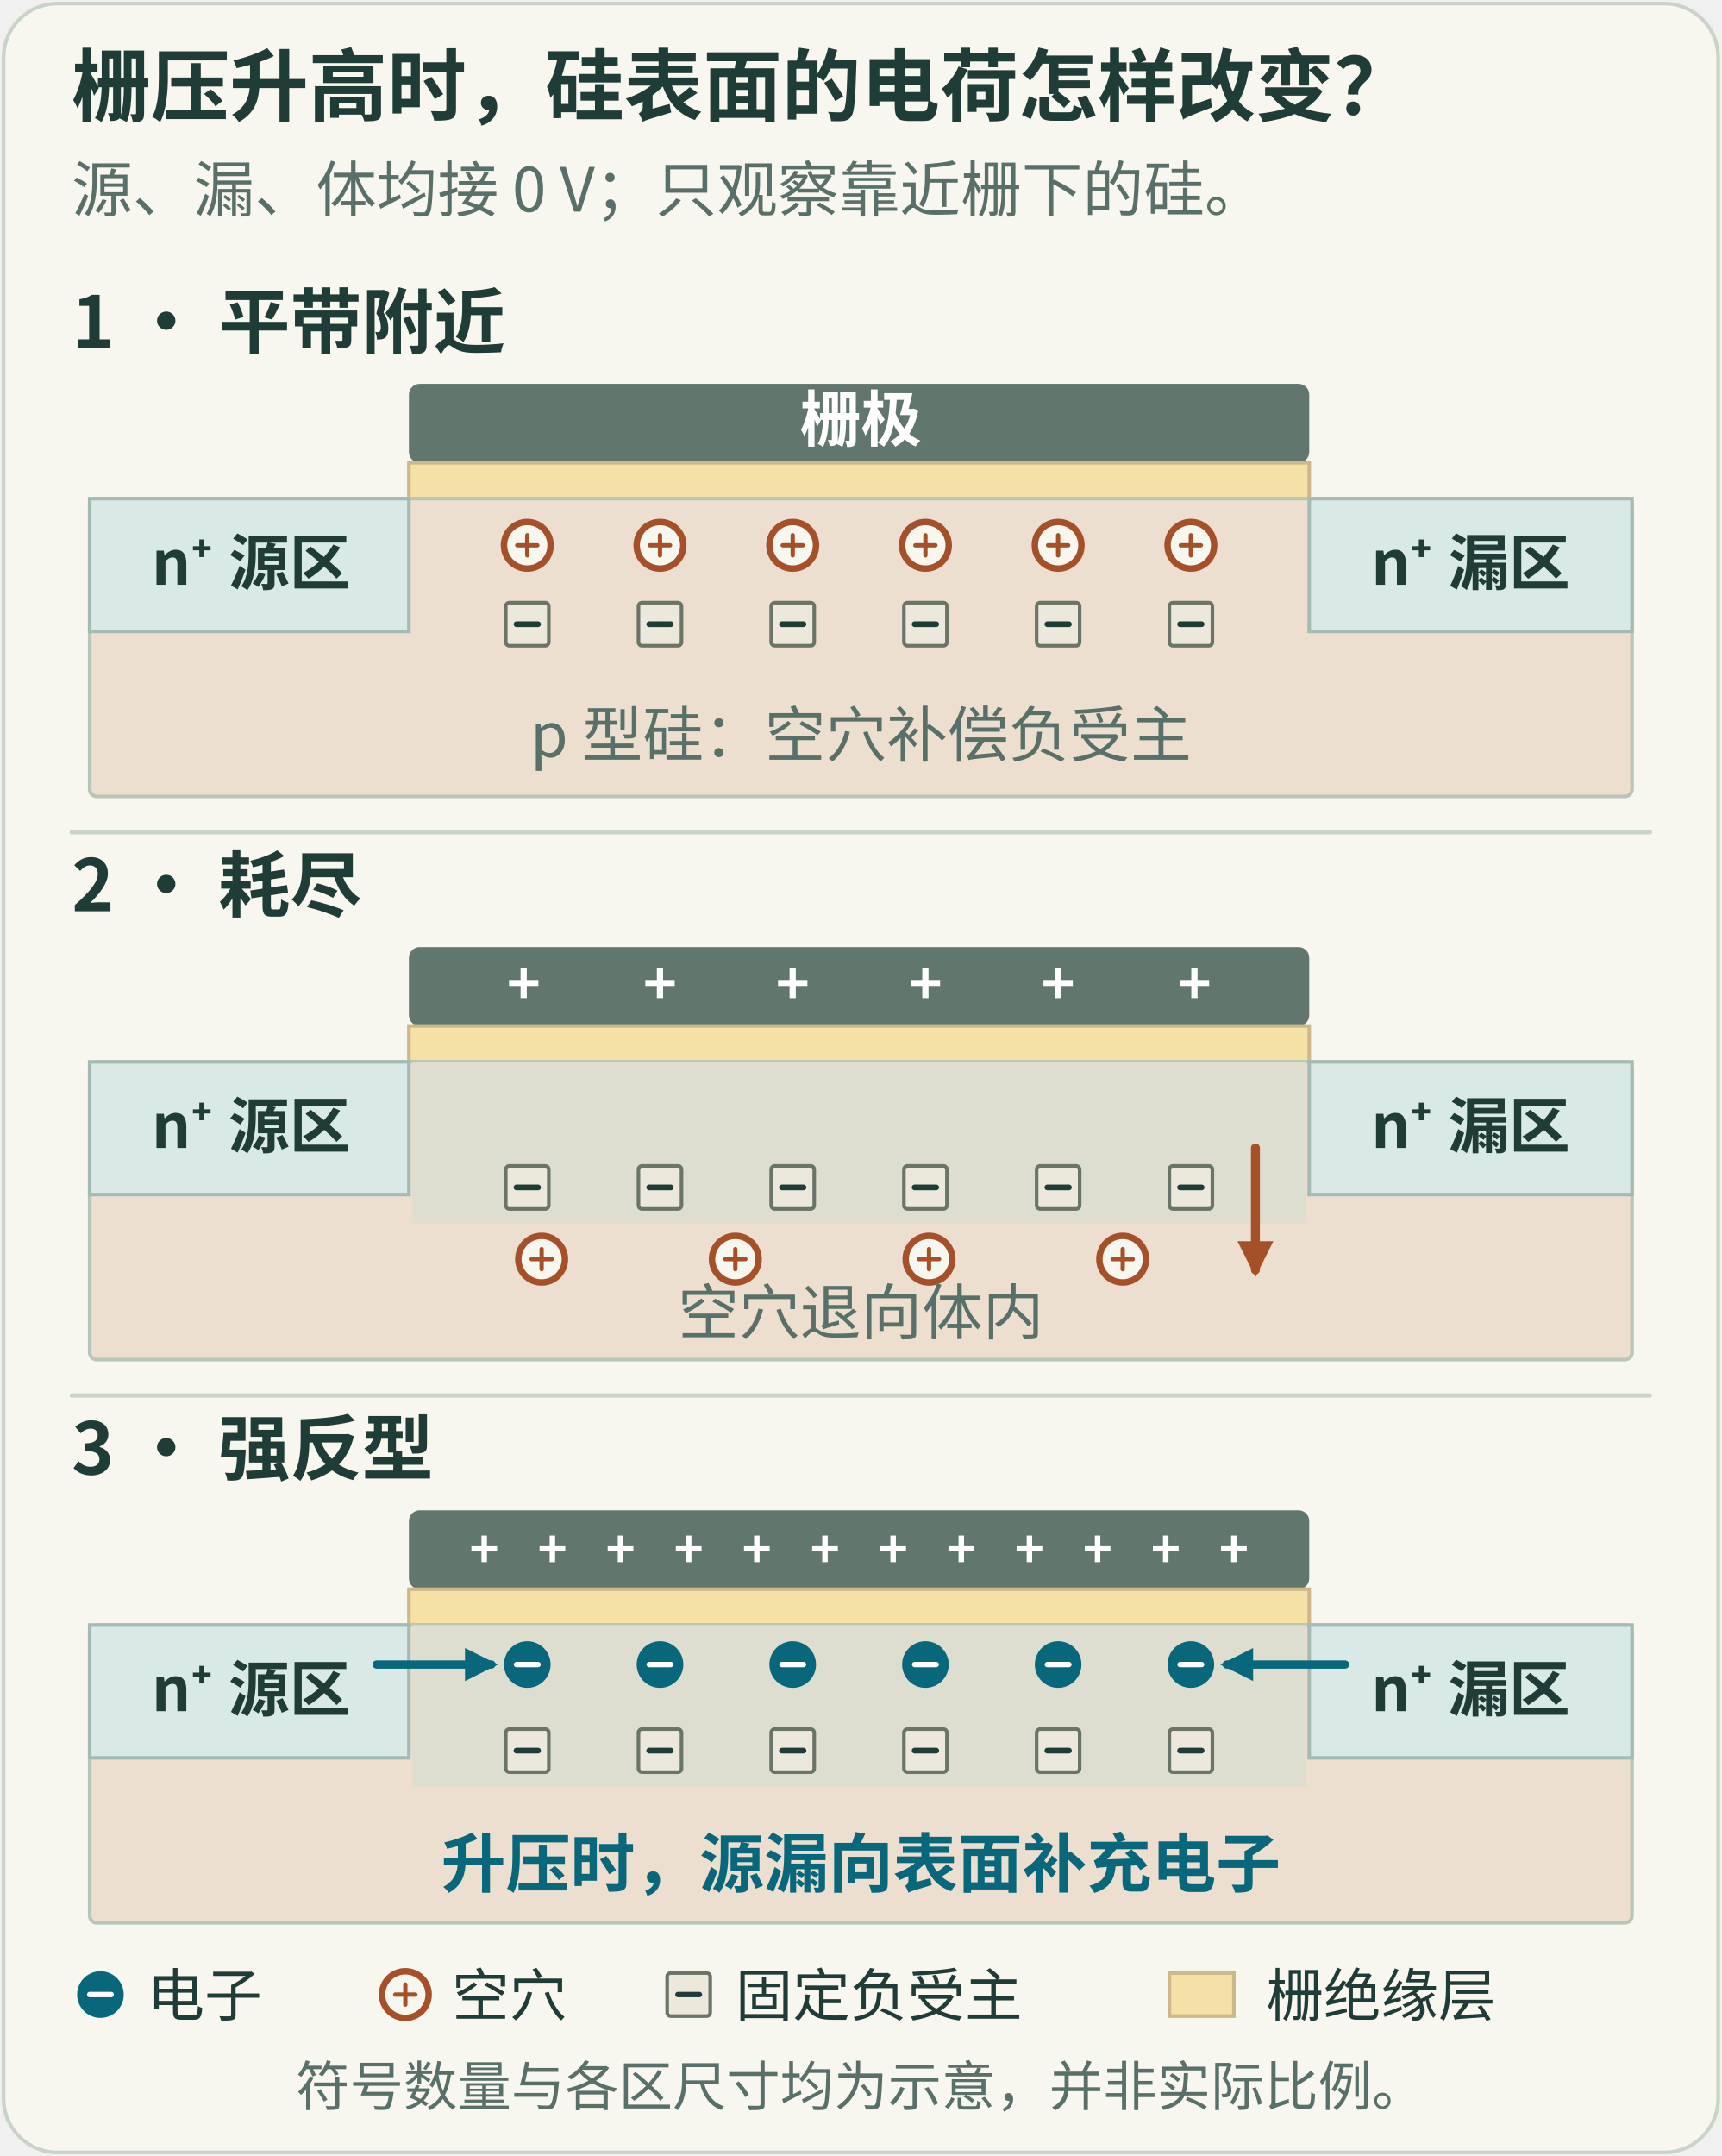
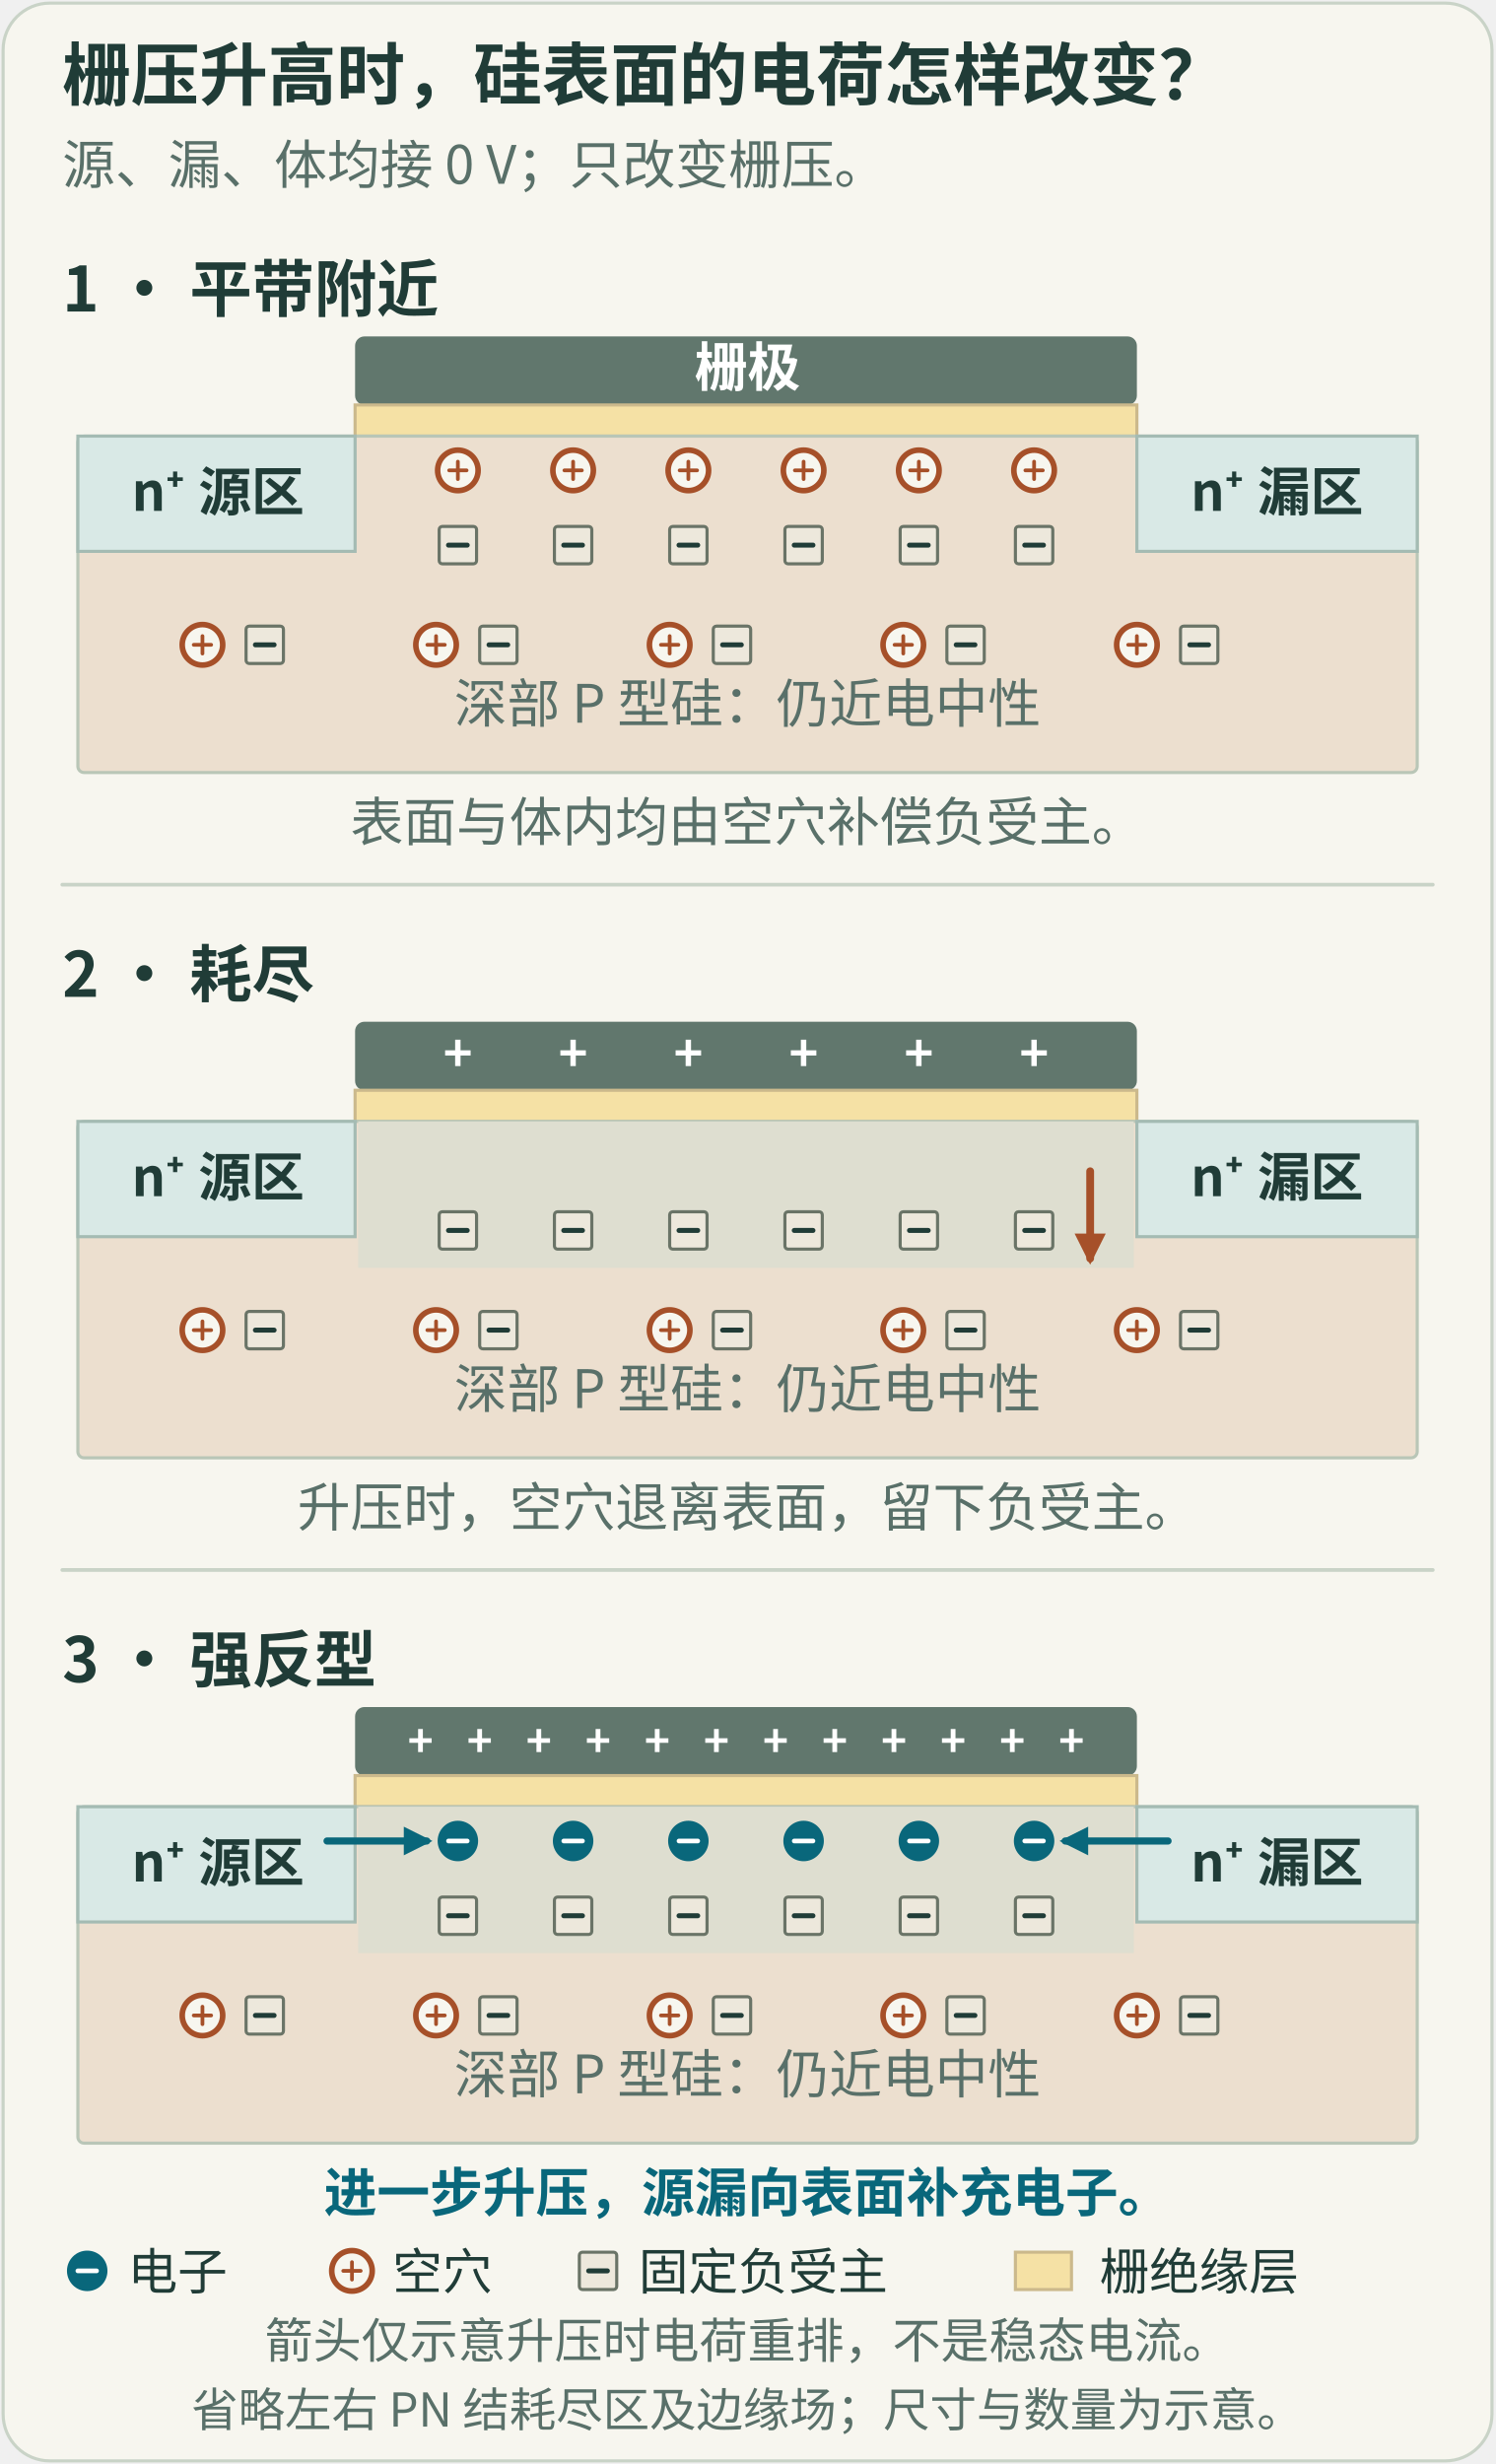
- <svg xmlns="http://www.w3.org/2000/svg" width="480" height="601" viewBox="0 0 480 601" role="img" aria-labelledby="title desc" xml:lang="zh-CN">
+ <svg xmlns="http://www.w3.org/2000/svg" width="480" height="791" viewBox="0 0 480 791" role="img" aria-labelledby="title desc" xml:lang="zh-CN">
  <defs>
-     <marker id="axis" viewBox="0 0 10 10" refX="8" refY="5" markerWidth="4.5" markerHeight="4.5" orient="auto-start-reverse">
-       <path d="M0 0L10 5L0 10Z" fill="#597069" />
-     </marker>
    <marker id="electron-arrow" viewBox="0 0 10 10" refX="8" refY="5" markerWidth="4" markerHeight="4" orient="auto">
      <path d="M0 0L10 5L0 10Z" fill="#09677b" />
    </marker>
-     <marker id="field-arrow" viewBox="0 0 10 10" refX="8" refY="5" markerWidth="4" markerHeight="4" orient="auto">
+     <marker id="hole-arrow" viewBox="0 0 10 10" refX="8" refY="5" markerWidth="4" markerHeight="4" orient="auto">
      <path d="M0 0L10 5L0 10Z" fill="#a65029" />
    </marker>
+     <g id="e">
+       <circle r="6.5" fill="#09677b" />
+       <path d="M-3 0H3" stroke="#fff" stroke-width="1.5" stroke-linecap="round" />
+     </g>
+     <g id="h">
+       <circle r="6.5" fill="#f7f6ef" stroke="#a65029" stroke-width="1.8" />
+       <path d="M-2.8 0H2.8M0 -2.8V2.8" stroke="#a65029" stroke-width="1.2" stroke-linecap="round" />
+     </g>
+     <g id="a">
+       <rect x="-6" y="-6" width="12" height="12" rx="1" fill="#ede8dc" stroke="#6a7467" />
+       <path d="M-3 0H3" stroke="#203c37" stroke-width="1.6" stroke-linecap="round" />
+     </g>
+     <g id="geometry">
+       <rect x="114" y="32" width="251" height="22" rx="3" fill="#61776d" />
+       <rect x="114" y="54" width="251" height="10" fill="#f5e1a5" stroke="#cbb98c" />
+       <rect x="25" y="64" width="430" height="108" rx="2" fill="#ecdfcf" stroke="#b9c6b7" />
+       <rect x="25" y="64" width="89" height="37" fill="#d9e9e6" stroke="#a4bbb3" />
+       <rect x="365" y="64" width="90" height="37" fill="#d9e9e6" stroke="#a4bbb3" />
+       <text x="70" y="88" font-size="17" font-weight="600" fill="#203c37" text-anchor="middle">n⁺ 源区</text>
+       <text x="410" y="88" font-size="17" font-weight="600" fill="#203c37" text-anchor="middle">n⁺ 漏区</text>
+     </g>
+     <g id="bulk">
+       <use href="#h" x="65" y="131" />
+       <use href="#a" x="85" y="131" />
+       <use href="#h" x="140" y="131" />
+       <use href="#a" x="160" y="131" />
+       <use href="#h" x="215" y="131" />
+       <use href="#a" x="235" y="131" />
+       <use href="#h" x="290" y="131" />
+       <use href="#a" x="310" y="131" />
+       <use href="#h" x="365" y="131" />
+       <use href="#a" x="385" y="131" />
+       <text x="240" y="156" font-size="17" text-anchor="middle" fill="#597069" font-weight="400">深部 P 型硅：仍近电中性</text>
+     </g>
  </defs>
-   <rect x="1" y="1" width="478" height="599" rx="15" fill="#f7f6ef" stroke="#c9d3c7" />
-   <g font-family="system-ui, 'Noto Sans CJK SC', 'Microsoft YaHei', sans-serif">
-     <text x="20" y="32" font-size="22" font-weight="700" fill="#203c37" text-anchor="start">栅压升高时，硅表面的电荷怎样改变？</text>
-     <text x="20" y="59" font-size="17" font-weight="400" fill="#597069" text-anchor="start">源、漏、体均接 0 V；只观察靠近栅下的硅。</text>
-     <text x="20" y="97" font-size="20" font-weight="700" fill="#203c37" text-anchor="start">1 · 平带附近</text>
-     <rect x="114" y="107" width="251" height="22" rx="3" fill="#61776d" stroke="none" />
-     <rect x="114" y="129" width="251" height="10" rx="0" fill="#f5e1a5" stroke="#cbb98c" />
-     <rect x="25" y="139" width="430" height="83" rx="2" fill="#ecdfcf" stroke="#b9c6b7" />
-     <rect x="25" y="139" width="89" height="37" rx="0" fill="#d9e9e6" stroke="#a4bbb3" />
-     <rect x="365" y="139" width="90" height="37" rx="0" fill="#d9e9e6" stroke="#a4bbb3" />
-     <text x="70" y="163" font-size="17" font-weight="600" fill="#203c37" text-anchor="middle">n⁺ 源区</text>
-     <text x="410" y="163" font-size="17" font-weight="600" fill="#203c37" text-anchor="middle">n⁺ 漏区</text>
-     <text x="240" y="123" font-size="17" font-weight="600" fill="#fff" text-anchor="middle">栅极</text>
-     <rect x="141" y="168" width="12" height="12" rx="1" fill="#ede8dc" stroke="#6a7467" />
-     <path d="M144 174h6" stroke="#203c37" stroke-width="1.6" fill="none" stroke-linecap="round" stroke-linejoin="round" />
-     <rect x="178" y="168" width="12" height="12" rx="1" fill="#ede8dc" stroke="#6a7467" />
-     <path d="M181 174h6" stroke="#203c37" stroke-width="1.6" fill="none" stroke-linecap="round" stroke-linejoin="round" />
-     <rect x="215" y="168" width="12" height="12" rx="1" fill="#ede8dc" stroke="#6a7467" />
-     <path d="M218 174h6" stroke="#203c37" stroke-width="1.6" fill="none" stroke-linecap="round" stroke-linejoin="round" />
-     <rect x="252" y="168" width="12" height="12" rx="1" fill="#ede8dc" stroke="#6a7467" />
-     <path d="M255 174h6" stroke="#203c37" stroke-width="1.6" fill="none" stroke-linecap="round" stroke-linejoin="round" />
-     <rect x="289" y="168" width="12" height="12" rx="1" fill="#ede8dc" stroke="#6a7467" />
-     <path d="M292 174h6" stroke="#203c37" stroke-width="1.6" fill="none" stroke-linecap="round" stroke-linejoin="round" />
-     <rect x="326" y="168" width="12" height="12" rx="1" fill="#ede8dc" stroke="#6a7467" />
-     <path d="M329 174h6" stroke="#203c37" stroke-width="1.6" fill="none" stroke-linecap="round" stroke-linejoin="round" />
-     <circle cx="147" cy="152" r="6.5" fill="#f7f6ef" stroke="#a65029" stroke-width="1.8" />
-     <path d="M144.2 152h5.6M147 149.2v5.6" stroke="#a65029" stroke-width="1.2" stroke-linecap="round" />
-     <circle cx="184" cy="152" r="6.5" fill="#f7f6ef" stroke="#a65029" stroke-width="1.8" />
-     <path d="M181.2 152h5.6M184 149.2v5.6" stroke="#a65029" stroke-width="1.2" stroke-linecap="round" />
-     <circle cx="221" cy="152" r="6.5" fill="#f7f6ef" stroke="#a65029" stroke-width="1.8" />
-     <path d="M218.2 152h5.6M221 149.2v5.6" stroke="#a65029" stroke-width="1.2" stroke-linecap="round" />
-     <circle cx="258" cy="152" r="6.5" fill="#f7f6ef" stroke="#a65029" stroke-width="1.8" />
-     <path d="M255.2 152h5.6M258 149.2v5.6" stroke="#a65029" stroke-width="1.2" stroke-linecap="round" />
-     <circle cx="295" cy="152" r="6.5" fill="#f7f6ef" stroke="#a65029" stroke-width="1.8" />
-     <path d="M292.2 152h5.6M295 149.2v5.6" stroke="#a65029" stroke-width="1.2" stroke-linecap="round" />
-     <circle cx="332" cy="152" r="6.5" fill="#f7f6ef" stroke="#a65029" stroke-width="1.8" />
-     <path d="M329.2 152h5.6M332 149.2v5.6" stroke="#a65029" stroke-width="1.2" stroke-linecap="round" />
-     <text x="240" y="211" font-size="17" font-weight="400" fill="#597069" text-anchor="middle">p 型硅：空穴补偿负受主</text>
-     <path d="M20 232H460" stroke="#c9d3c7" stroke-width="1.2" fill="none" stroke-linecap="round" stroke-linejoin="round" />
-     <text x="20" y="254" font-size="20" font-weight="700" fill="#203c37" text-anchor="start">2 · 耗尽</text>
-     <rect x="114" y="264" width="251" height="22" rx="3" fill="#61776d" stroke="none" />
-     <rect x="114" y="286" width="251" height="10" rx="0" fill="#f5e1a5" stroke="#cbb98c" />
-     <rect x="25" y="296" width="430" height="83" rx="2" fill="#ecdfcf" stroke="#b9c6b7" />
-     <rect x="25" y="296" width="89" height="37" rx="0" fill="#d9e9e6" stroke="#a4bbb3" />
-     <rect x="365" y="296" width="90" height="37" rx="0" fill="#d9e9e6" stroke="#a4bbb3" />
-     <text x="70" y="320" font-size="17" font-weight="600" fill="#203c37" text-anchor="middle">n⁺ 源区</text>
-     <text x="410" y="320" font-size="17" font-weight="600" fill="#203c37" text-anchor="middle">n⁺ 漏区</text>
-     <rect x="115" y="296" width="249" height="45" rx="0" fill="#deded0" stroke="none" />
-     <text x="146" y="280" font-size="16" font-weight="700" fill="#fff" text-anchor="middle">+</text>
-     <text x="184" y="280" font-size="16" font-weight="700" fill="#fff" text-anchor="middle">+</text>
-     <text x="221" y="280" font-size="16" font-weight="700" fill="#fff" text-anchor="middle">+</text>
-     <text x="258" y="280" font-size="16" font-weight="700" fill="#fff" text-anchor="middle">+</text>
-     <text x="295" y="280" font-size="16" font-weight="700" fill="#fff" text-anchor="middle">+</text>
-     <text x="333" y="280" font-size="16" font-weight="700" fill="#fff" text-anchor="middle">+</text>
-     <rect x="141" y="325" width="12" height="12" rx="1" fill="#ede8dc" stroke="#6a7467" />
-     <path d="M144 331h6" stroke="#203c37" stroke-width="1.6" fill="none" stroke-linecap="round" stroke-linejoin="round" />
-     <rect x="178" y="325" width="12" height="12" rx="1" fill="#ede8dc" stroke="#6a7467" />
-     <path d="M181 331h6" stroke="#203c37" stroke-width="1.6" fill="none" stroke-linecap="round" stroke-linejoin="round" />
-     <rect x="215" y="325" width="12" height="12" rx="1" fill="#ede8dc" stroke="#6a7467" />
-     <path d="M218 331h6" stroke="#203c37" stroke-width="1.6" fill="none" stroke-linecap="round" stroke-linejoin="round" />
-     <rect x="252" y="325" width="12" height="12" rx="1" fill="#ede8dc" stroke="#6a7467" />
-     <path d="M255 331h6" stroke="#203c37" stroke-width="1.6" fill="none" stroke-linecap="round" stroke-linejoin="round" />
-     <rect x="289" y="325" width="12" height="12" rx="1" fill="#ede8dc" stroke="#6a7467" />
-     <path d="M292 331h6" stroke="#203c37" stroke-width="1.6" fill="none" stroke-linecap="round" stroke-linejoin="round" />
-     <rect x="326" y="325" width="12" height="12" rx="1" fill="#ede8dc" stroke="#6a7467" />
-     <path d="M329 331h6" stroke="#203c37" stroke-width="1.6" fill="none" stroke-linecap="round" stroke-linejoin="round" />
-     <circle cx="151" cy="351" r="6.5" fill="#f7f6ef" stroke="#a65029" stroke-width="1.8" />
-     <path d="M148.2 351h5.6M151 348.2v5.6" stroke="#a65029" stroke-width="1.2" stroke-linecap="round" />
-     <circle cx="205" cy="351" r="6.5" fill="#f7f6ef" stroke="#a65029" stroke-width="1.8" />
-     <path d="M202.2 351h5.6M205 348.2v5.6" stroke="#a65029" stroke-width="1.2" stroke-linecap="round" />
-     <circle cx="259" cy="351" r="6.5" fill="#f7f6ef" stroke="#a65029" stroke-width="1.8" />
-     <path d="M256.2 351h5.6M259 348.2v5.6" stroke="#a65029" stroke-width="1.2" stroke-linecap="round" />
-     <circle cx="313" cy="351" r="6.5" fill="#f7f6ef" stroke="#a65029" stroke-width="1.8" />
-     <path d="M310.2 351h5.6M313 348.2v5.6" stroke="#a65029" stroke-width="1.2" stroke-linecap="round" />
-     <path d="M350 320V354" stroke="#a65029" stroke-width="2.5" fill="none" stroke-linecap="round" stroke-linejoin="round" marker-end="url(#field-arrow)" />
-     <text x="240" y="372" font-size="17" font-weight="400" fill="#597069" text-anchor="middle">空穴退向体内</text>
-     <path d="M20 389H460" stroke="#c9d3c7" stroke-width="1.2" fill="none" stroke-linecap="round" stroke-linejoin="round" />
-     <text x="20" y="411" font-size="20" font-weight="700" fill="#203c37" text-anchor="start">3 · 强反型</text>
-     <rect x="114" y="421" width="251" height="22" rx="3" fill="#61776d" stroke="none" />
-     <rect x="114" y="443" width="251" height="10" rx="0" fill="#f5e1a5" stroke="#cbb98c" />
-     <rect x="25" y="453" width="430" height="83" rx="2" fill="#ecdfcf" stroke="#b9c6b7" />
-     <rect x="25" y="453" width="89" height="37" rx="0" fill="#d9e9e6" stroke="#a4bbb3" />
-     <rect x="365" y="453" width="90" height="37" rx="0" fill="#d9e9e6" stroke="#a4bbb3" />
-     <text x="70" y="477" font-size="17" font-weight="600" fill="#203c37" text-anchor="middle">n⁺ 源区</text>
-     <text x="410" y="477" font-size="17" font-weight="600" fill="#203c37" text-anchor="middle">n⁺ 漏区</text>
-     <rect x="115" y="453" width="249" height="45" rx="0" fill="#deded0" stroke="none" />
-     <text x="135" y="437" font-size="14" font-weight="700" fill="#fff" text-anchor="middle">+</text>
-     <text x="154" y="437" font-size="14" font-weight="700" fill="#fff" text-anchor="middle">+</text>
-     <text x="173" y="437" font-size="14" font-weight="700" fill="#fff" text-anchor="middle">+</text>
-     <text x="192" y="437" font-size="14" font-weight="700" fill="#fff" text-anchor="middle">+</text>
-     <text x="211" y="437" font-size="14" font-weight="700" fill="#fff" text-anchor="middle">+</text>
-     <text x="230" y="437" font-size="14" font-weight="700" fill="#fff" text-anchor="middle">+</text>
-     <text x="249" y="437" font-size="14" font-weight="700" fill="#fff" text-anchor="middle">+</text>
-     <text x="268" y="437" font-size="14" font-weight="700" fill="#fff" text-anchor="middle">+</text>
-     <text x="287" y="437" font-size="14" font-weight="700" fill="#fff" text-anchor="middle">+</text>
-     <text x="306" y="437" font-size="14" font-weight="700" fill="#fff" text-anchor="middle">+</text>
-     <text x="325" y="437" font-size="14" font-weight="700" fill="#fff" text-anchor="middle">+</text>
-     <text x="344" y="437" font-size="14" font-weight="700" fill="#fff" text-anchor="middle">+</text>
-     <rect x="141" y="482" width="12" height="12" rx="1" fill="#ede8dc" stroke="#6a7467" />
-     <path d="M144 488h6" stroke="#203c37" stroke-width="1.6" fill="none" stroke-linecap="round" stroke-linejoin="round" />
-     <rect x="178" y="482" width="12" height="12" rx="1" fill="#ede8dc" stroke="#6a7467" />
-     <path d="M181 488h6" stroke="#203c37" stroke-width="1.6" fill="none" stroke-linecap="round" stroke-linejoin="round" />
-     <rect x="215" y="482" width="12" height="12" rx="1" fill="#ede8dc" stroke="#6a7467" />
-     <path d="M218 488h6" stroke="#203c37" stroke-width="1.6" fill="none" stroke-linecap="round" stroke-linejoin="round" />
-     <rect x="252" y="482" width="12" height="12" rx="1" fill="#ede8dc" stroke="#6a7467" />
-     <path d="M255 488h6" stroke="#203c37" stroke-width="1.6" fill="none" stroke-linecap="round" stroke-linejoin="round" />
-     <rect x="289" y="482" width="12" height="12" rx="1" fill="#ede8dc" stroke="#6a7467" />
-     <path d="M292 488h6" stroke="#203c37" stroke-width="1.6" fill="none" stroke-linecap="round" stroke-linejoin="round" />
-     <rect x="326" y="482" width="12" height="12" rx="1" fill="#ede8dc" stroke="#6a7467" />
-     <path d="M329 488h6" stroke="#203c37" stroke-width="1.6" fill="none" stroke-linecap="round" stroke-linejoin="round" />
-     <circle cx="147" cy="464" r="6.5" fill="#09677b" />
-     <path d="M144 464h6" stroke="white" stroke-width="1.5" stroke-linecap="round" />
-     <circle cx="184" cy="464" r="6.5" fill="#09677b" />
-     <path d="M181 464h6" stroke="white" stroke-width="1.5" stroke-linecap="round" />
-     <circle cx="221" cy="464" r="6.5" fill="#09677b" />
-     <path d="M218 464h6" stroke="white" stroke-width="1.5" stroke-linecap="round" />
-     <circle cx="258" cy="464" r="6.5" fill="#09677b" />
-     <path d="M255 464h6" stroke="white" stroke-width="1.5" stroke-linecap="round" />
-     <circle cx="295" cy="464" r="6.5" fill="#09677b" />
-     <path d="M292 464h6" stroke="white" stroke-width="1.5" stroke-linecap="round" />
-     <circle cx="332" cy="464" r="6.5" fill="#09677b" />
-     <path d="M329 464h6" stroke="white" stroke-width="1.5" stroke-linecap="round" />
-     <path d="M105 464H137" stroke="#09677b" stroke-width="2.3" fill="none" stroke-linecap="round" stroke-linejoin="round" marker-end="url(#electron-arrow)" />
-     <path d="M375 464H342" stroke="#09677b" stroke-width="2.3" fill="none" stroke-linecap="round" stroke-linejoin="round" marker-end="url(#electron-arrow)" />
-     <text x="240" y="526" font-size="18" font-weight="600" fill="#09677b" text-anchor="middle">升压时，源漏向表面补充电子</text>
-     <circle cx="28" cy="556" r="6.5" fill="#09677b" />
-     <path d="M25 556h6" stroke="white" stroke-width="1.5" stroke-linecap="round" />
-     <text x="41" y="562" font-size="16" font-weight="400" fill="#203c37" text-anchor="start">电子</text>
-     <circle cx="113" cy="556" r="6.5" fill="#f7f6ef" stroke="#a65029" stroke-width="1.8" />
-     <path d="M110.2 556h5.6M113 553.2v5.6" stroke="#a65029" stroke-width="1.2" stroke-linecap="round" />
-     <text x="126" y="562" font-size="16" font-weight="400" fill="#203c37" text-anchor="start">空穴</text>
-     <rect x="186" y="550" width="12" height="12" rx="1" fill="#ede8dc" stroke="#6a7467" />
-     <path d="M189 556h6" stroke="#203c37" stroke-width="1.5" fill="none" stroke-linecap="round" stroke-linejoin="round" />
-     <text x="205" y="562" font-size="16" font-weight="400" fill="#203c37" text-anchor="start">固定负受主</text>
-     <rect x="326" y="550" width="18" height="12" rx="0" fill="#f5e1a5" stroke="#cbb98c" />
-     <text x="353" y="562" font-size="16" font-weight="400" fill="#203c37" text-anchor="start">栅绝缘层</text>
-     <text x="240" y="587" font-size="15" font-weight="400" fill="#597069" text-anchor="middle">符号数量与各区尺寸均为示意，并非实际比例。</text>
+   <rect x="1" y="1" width="478" height="789" rx="15" fill="#f7f6ef" stroke="#c9d3c7" />
+   <g font-family="system-ui, Noto Sans CJK SC, Microsoft YaHei, sans-serif">
+     <text x="20" y="32" font-size="22" text-anchor="start" fill="#203c37" font-weight="700">栅压升高时，硅表面的电荷怎样改变？</text>
+     <text x="20" y="59" font-size="17" text-anchor="start" fill="#597069" font-weight="400">源、漏、体均接 0 V；只改变栅压。</text>
+     <g transform="translate(0 76)">
+       <text x="20" y="24" font-size="20" text-anchor="start" fill="#203c37" font-weight="700">1 · 平带附近</text>
+       <use href="#geometry" x="0" y="0" />
+       <text x="240" y="48" font-size="17" text-anchor="middle" fill="#fff" font-weight="600">栅极</text>
+       <use href="#h" x="147" y="75" />
+       <use href="#a" x="147" y="99" />
+       <use href="#h" x="184" y="75" />
+       <use href="#a" x="184" y="99" />
+       <use href="#h" x="221" y="75" />
+       <use href="#a" x="221" y="99" />
+       <use href="#h" x="258" y="75" />
+       <use href="#a" x="258" y="99" />
+       <use href="#h" x="295" y="75" />
+       <use href="#a" x="295" y="99" />
+       <use href="#h" x="332" y="75" />
+       <use href="#a" x="332" y="99" />
+       <use href="#bulk" x="0" y="0" />
+       <text x="240" y="194" font-size="17" text-anchor="middle" fill="#597069" font-weight="400">表面与体内均由空穴补偿负受主。</text>
+     </g>
+     <path d="M20 284H460" stroke="#c9d3c7" stroke-width="1.2" fill="none" stroke-linecap="round" stroke-linejoin="round" />
+     <g transform="translate(0 296)">
+       <text x="20" y="24" font-size="20" text-anchor="start" fill="#203c37" font-weight="700">2 · 耗尽</text>
+       <use href="#geometry" x="0" y="0" />
+       <rect x="115" y="64" width="249" height="47" rx="0" fill="#deded0" stroke="none" />
+       <use href="#a" x="147" y="99" />
+       <use href="#a" x="184" y="99" />
+       <use href="#a" x="221" y="99" />
+       <use href="#a" x="258" y="99" />
+       <use href="#a" x="295" y="99" />
+       <use href="#a" x="332" y="99" />
+       <text x="147" y="48" font-size="16" text-anchor="middle" fill="#fff" font-weight="700">+</text>
+       <text x="184" y="48" font-size="16" text-anchor="middle" fill="#fff" font-weight="700">+</text>
+       <text x="221" y="48" font-size="16" text-anchor="middle" fill="#fff" font-weight="700">+</text>
+       <text x="258" y="48" font-size="16" text-anchor="middle" fill="#fff" font-weight="700">+</text>
+       <text x="295" y="48" font-size="16" text-anchor="middle" fill="#fff" font-weight="700">+</text>
+       <text x="332" y="48" font-size="16" text-anchor="middle" fill="#fff" font-weight="700">+</text>
+       <path d="M350 80V108" stroke="#a65029" stroke-width="2.5" fill="none" stroke-linecap="round" stroke-linejoin="round" marker-end="url(#hole-arrow)" />
+       <use href="#bulk" x="0" y="0" />
+       <text x="240" y="194" font-size="17" text-anchor="middle" fill="#597069" font-weight="400">升压时，空穴退离表面，留下负受主。</text>
+     </g>
+     <path d="M20 504H460" stroke="#c9d3c7" stroke-width="1.2" fill="none" stroke-linecap="round" stroke-linejoin="round" />
+     <g transform="translate(0 516)">
+       <text x="20" y="24" font-size="20" text-anchor="start" fill="#203c37" font-weight="700">3 · 强反型</text>
+       <use href="#geometry" x="0" y="0" />
+       <rect x="115" y="64" width="249" height="47" rx="0" fill="#deded0" stroke="none" />
+       <use href="#a" x="147" y="99" />
+       <use href="#a" x="184" y="99" />
+       <use href="#a" x="221" y="99" />
+       <use href="#a" x="258" y="99" />
+       <use href="#a" x="295" y="99" />
+       <use href="#a" x="332" y="99" />
+       <text x="135" y="48" font-size="14" text-anchor="middle" fill="#fff" font-weight="700">+</text>
+       <text x="154" y="48" font-size="14" text-anchor="middle" fill="#fff" font-weight="700">+</text>
+       <text x="173" y="48" font-size="14" text-anchor="middle" fill="#fff" font-weight="700">+</text>
+       <text x="192" y="48" font-size="14" text-anchor="middle" fill="#fff" font-weight="700">+</text>
+       <text x="211" y="48" font-size="14" text-anchor="middle" fill="#fff" font-weight="700">+</text>
+       <text x="230" y="48" font-size="14" text-anchor="middle" fill="#fff" font-weight="700">+</text>
+       <text x="249" y="48" font-size="14" text-anchor="middle" fill="#fff" font-weight="700">+</text>
+       <text x="268" y="48" font-size="14" text-anchor="middle" fill="#fff" font-weight="700">+</text>
+       <text x="287" y="48" font-size="14" text-anchor="middle" fill="#fff" font-weight="700">+</text>
+       <text x="306" y="48" font-size="14" text-anchor="middle" fill="#fff" font-weight="700">+</text>
+       <text x="325" y="48" font-size="14" text-anchor="middle" fill="#fff" font-weight="700">+</text>
+       <text x="344" y="48" font-size="14" text-anchor="middle" fill="#fff" font-weight="700">+</text>
+       <use href="#e" x="147" y="75" />
+       <use href="#e" x="184" y="75" />
+       <use href="#e" x="221" y="75" />
+       <use href="#e" x="258" y="75" />
+       <use href="#e" x="295" y="75" />
+       <use href="#e" x="332" y="75" />
+       <path d="M105 75H137" stroke="#09677b" stroke-width="2.3" fill="none" stroke-linecap="round" stroke-linejoin="round" marker-end="url(#electron-arrow)" />
+       <path d="M375 75H342" stroke="#09677b" stroke-width="2.3" fill="none" stroke-linecap="round" stroke-linejoin="round" marker-end="url(#electron-arrow)" />
+       <use href="#bulk" x="0" y="0" />
+       <text x="240" y="194" font-size="17" text-anchor="middle" fill="#09677b" font-weight="600">进一步升压，源漏向表面补充电子。</text>
+     </g>
+     <use href="#e" x="28" y="729" />
+     <text x="41" y="735" font-size="16" text-anchor="start" fill="#203c37" font-weight="400">电子</text>
+     <use href="#h" x="113" y="729" />
+     <text x="126" y="735" font-size="16" text-anchor="start" fill="#203c37" font-weight="400">空穴</text>
+     <use href="#a" x="192" y="729" />
+     <text x="205" y="735" font-size="16" text-anchor="start" fill="#203c37" font-weight="400">固定负受主</text>
+     <rect x="326" y="723" width="18" height="12" rx="0" fill="#f5e1a5" stroke="#cbb98c" />
+     <text x="353" y="735" font-size="16" text-anchor="start" fill="#203c37" font-weight="400">栅绝缘层</text>
+     <text x="240" y="757" font-size="15.5" text-anchor="middle" fill="#597069" font-weight="400">箭头仅示意升压时电荷重排，不是稳态电流。</text>
+     <text x="240" y="779" font-size="15" text-anchor="middle" fill="#597069" font-weight="400">省略左右 PN 结耗尽区及边缘场；尺寸与数量为示意。</text>
  </g>
</svg>
